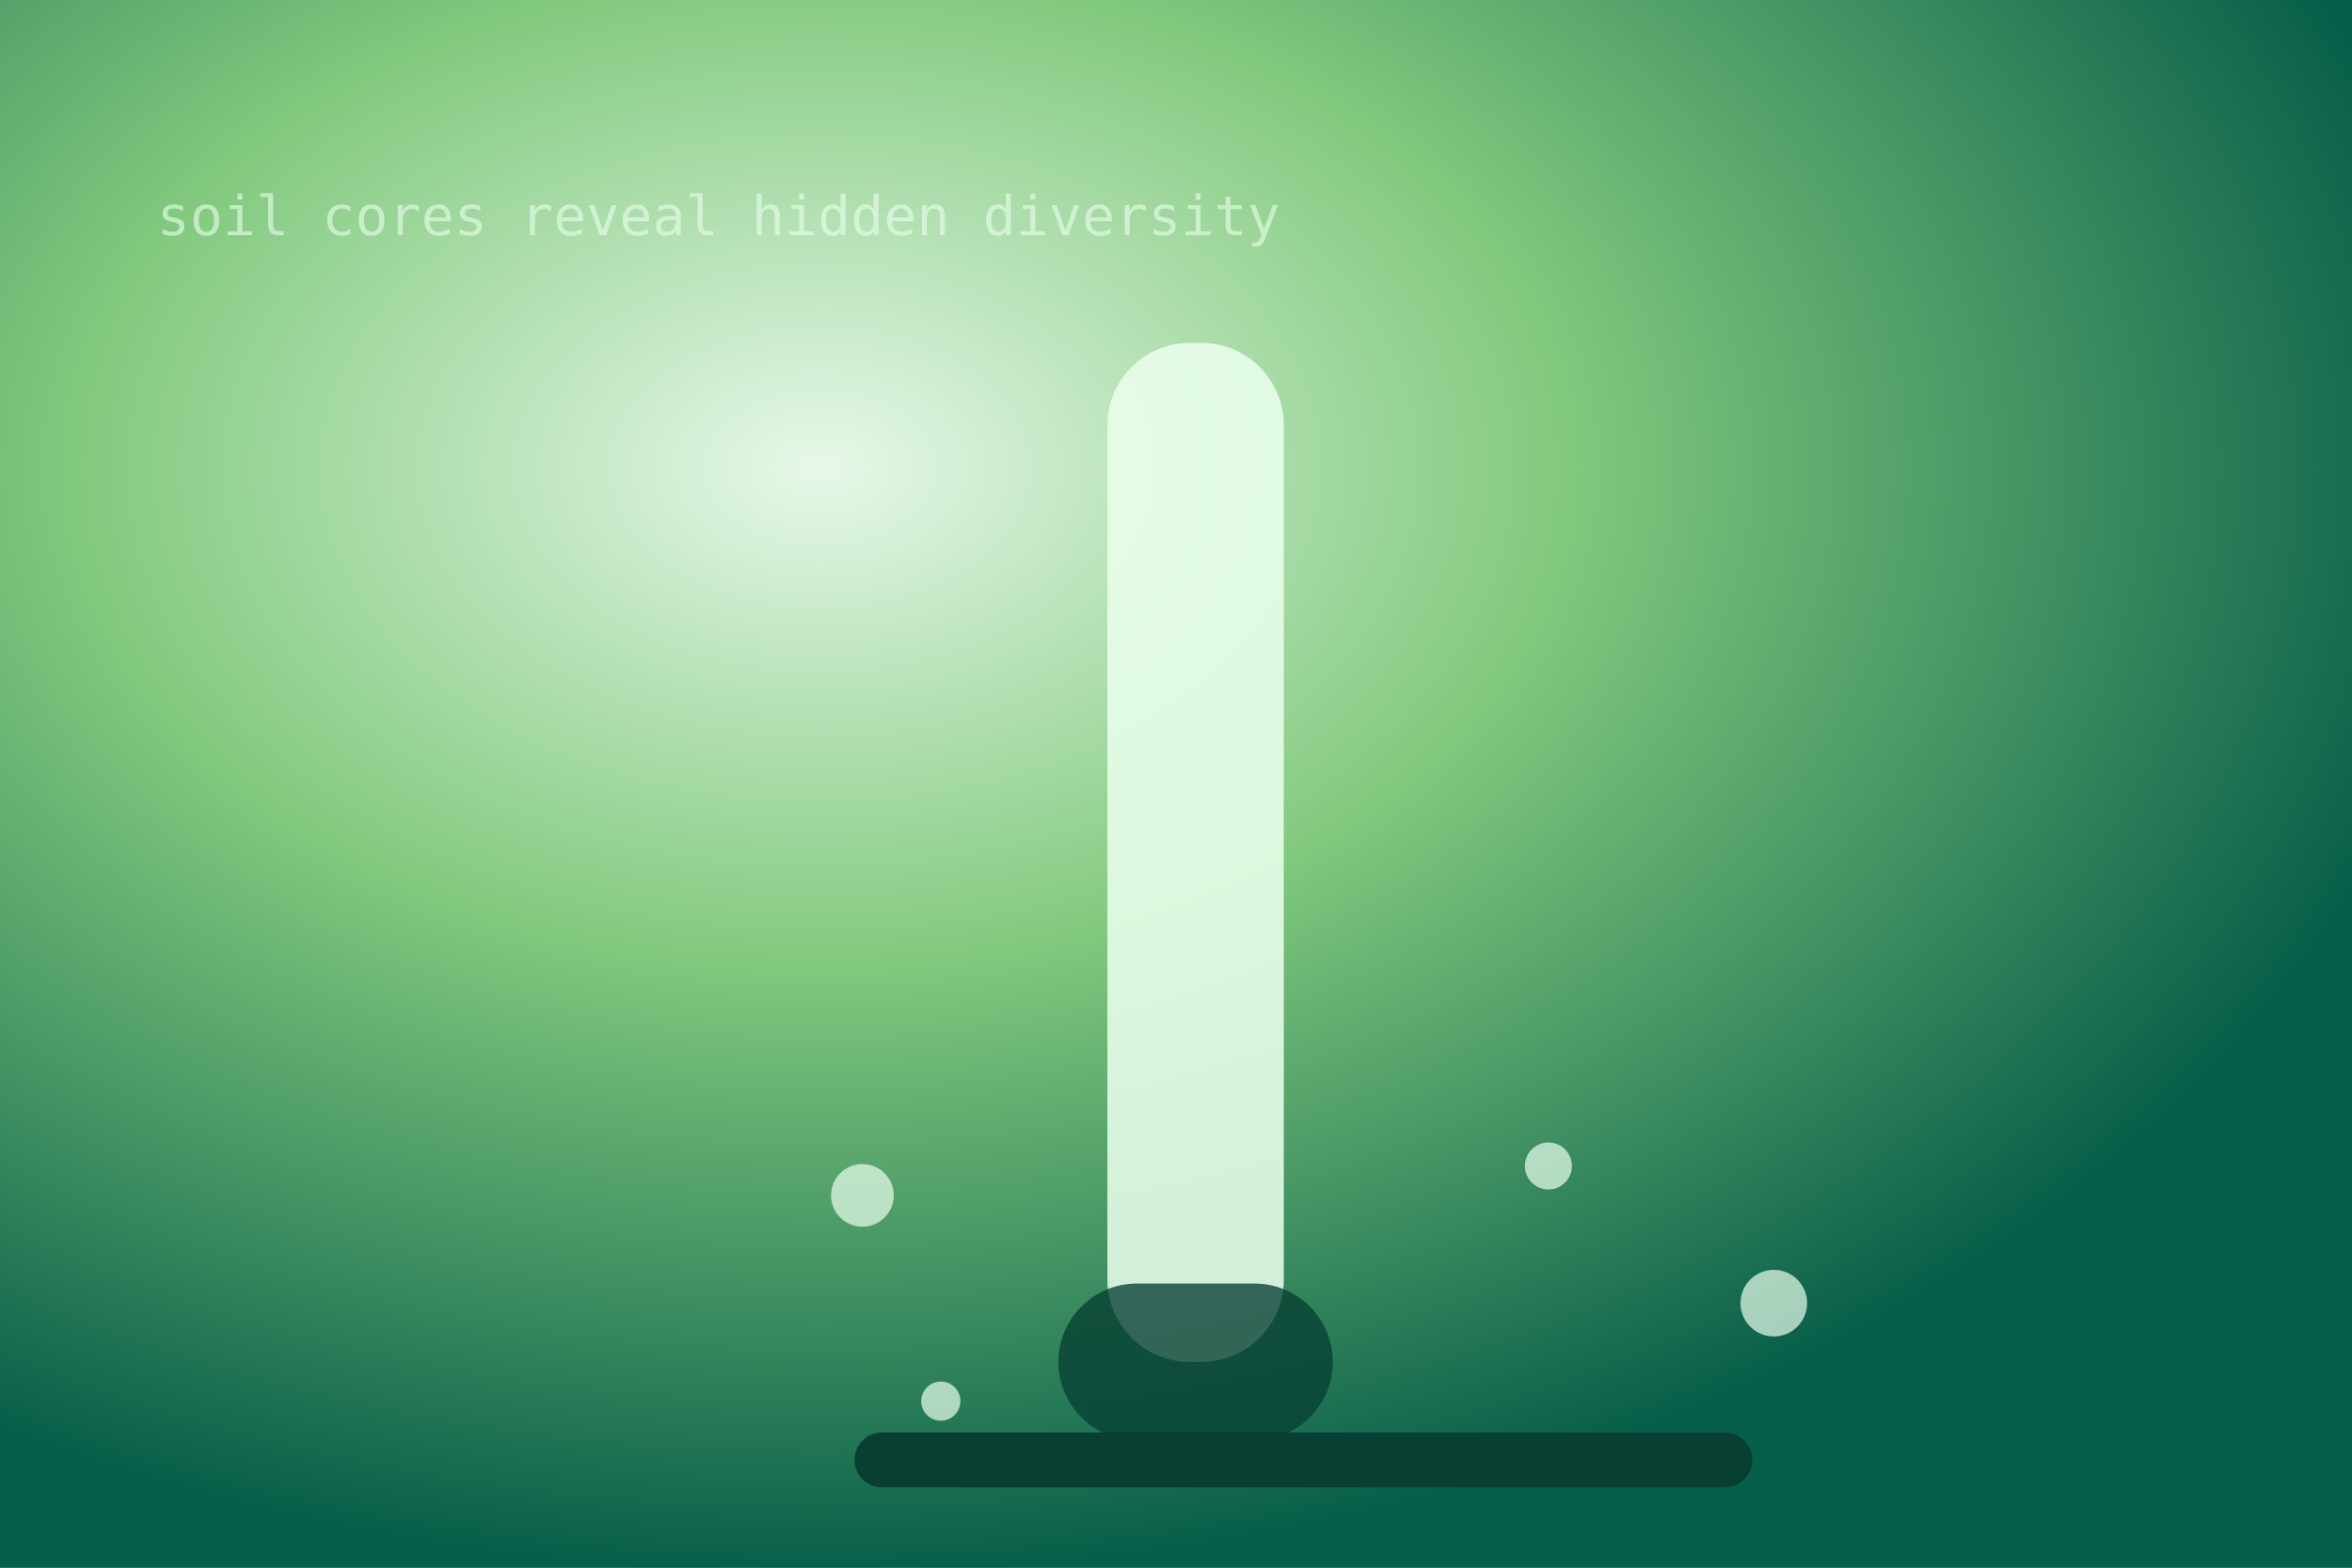
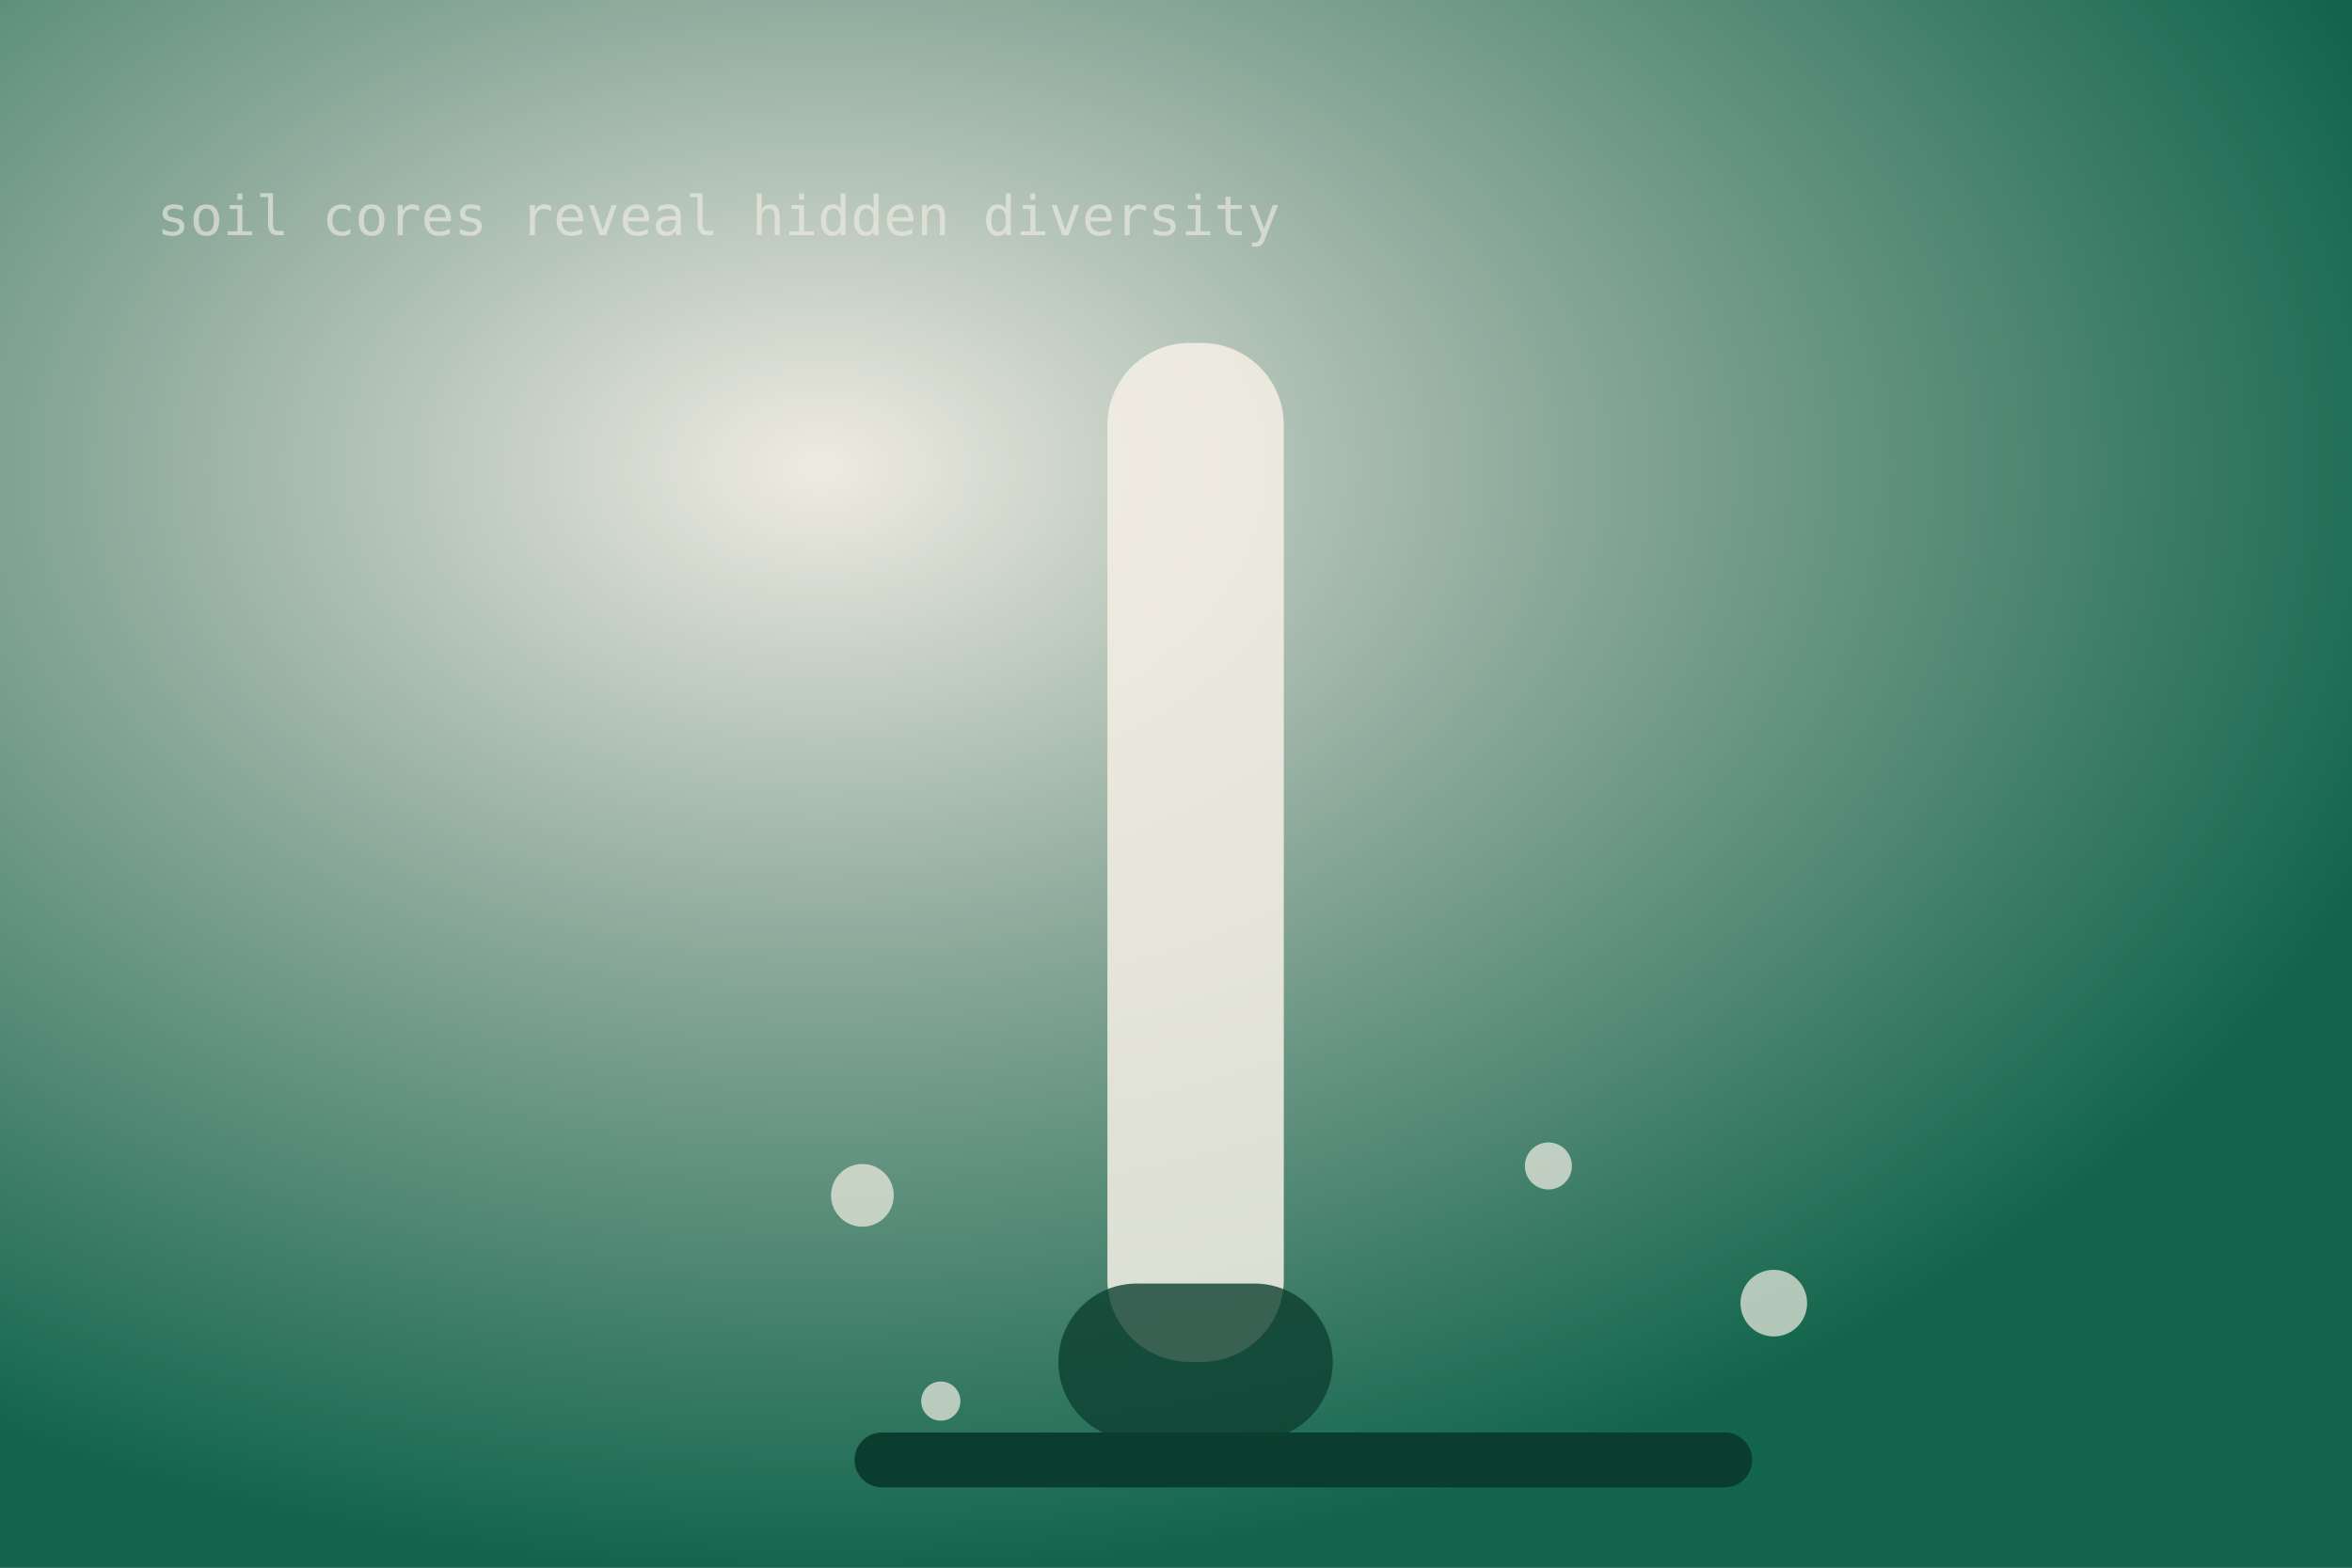
<svg xmlns="http://www.w3.org/2000/svg" viewBox="0 0 1200 800" role="img" aria-label="Biodiversity Data Lab graphic">
  <defs>
    <linearGradient id="g" x1="0" x2="1" y1="0" y2="1">
-       <stop offset="0" stop-color="#6cc06f" />
-       <stop offset="0.55" stop-color="#0c7a58" />
-       <stop offset="1" stop-color="#063f33" />
+       <stop offset="0" stop-color="#6a907d" />
+       <stop offset="0.55" stop-color="#6d3d14" />
+       <stop offset="1" stop-color="#0b3d2e" />
    </linearGradient>
    <radialGradient id="r" cx="35%" cy="30%" r="70%">
-       <stop offset="0" stop-color="#e7f8e9" />
-       <stop offset="0.45" stop-color="#81c97e" />
-       <stop offset="1" stop-color="#075e49" />
+       <stop offset="0" stop-color="#efebe2" />
+       <stop offset="0.45" stop-color="#8aa899" />
+       <stop offset="1" stop-color="#12654c" />
    </radialGradient>
    <filter id="shadow" x="-20%" y="-20%" width="140%" height="140%">
-       <feDropShadow dx="0" dy="18" stdDeviation="18" flood-color="#063f33" flood-opacity=".28" />
+       <feDropShadow dx="0" dy="18" stdDeviation="18" flood-color="#0b3d2e" flood-opacity=".28" />
    </filter>
  </defs>
-   <rect width="1200" height="800" fill="#f1fbef" />
+   <rect width="1200" height="800" fill="#f8f6f0" />
  <rect width="1200" height="800" fill="url(#r)" opacity=".85" />
  <rect width="1200" height="800" fill="url(#r)" />
  <g transform="translate(360 135)">
-     <rect x="205" y="40" width="90" height="520" rx="42" fill="#eaffed" opacity=".86" />
-     <rect x="180" y="520" width="140" height="80" rx="40" fill="#073f33" opacity=".78" />
-     <path d="M90 610 H520" stroke="#073f33" stroke-width="28" stroke-linecap="round" />
-     <g fill="#eaffed" opacity=".7">
+     <rect x="205" y="40" width="90" height="520" rx="42" fill="#f4efe4" opacity=".86" />
+     <rect x="180" y="520" width="140" height="80" rx="40" fill="#0b3d2e" opacity=".78" />
+     <path d="M90 610 H520" stroke="#0b3d2e" stroke-width="28" stroke-linecap="round" />
+     <g fill="#f4efe4" opacity=".7">
      <circle cx="80" cy="475" r="16" />
      <circle cx="430" cy="460" r="12" />
      <circle cx="545" cy="530" r="17" />
      <circle cx="120" cy="580" r="10" />
    </g>
  </g>
-   <text x="80" y="120" font-family="monospace" font-size="28" fill="#eaffed" opacity=".6">soil cores reveal hidden diversity</text>
+   <text x="80" y="120" font-family="monospace" font-size="28" fill="#f4efe4" opacity=".6">soil cores reveal hidden diversity</text>
</svg>
